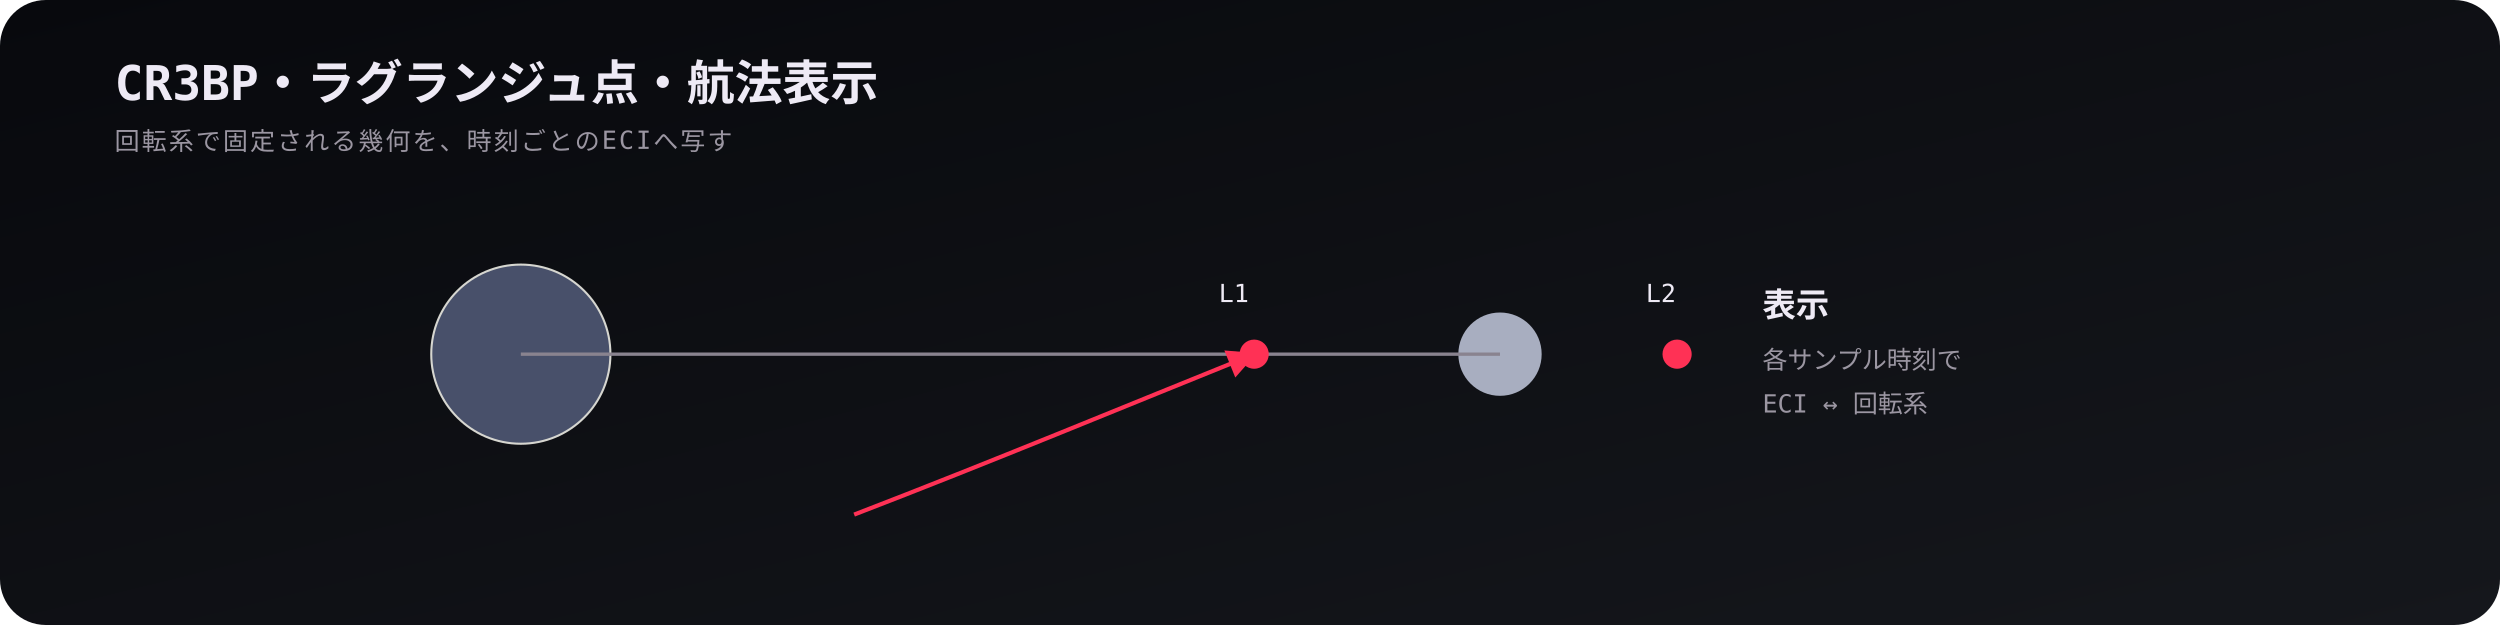
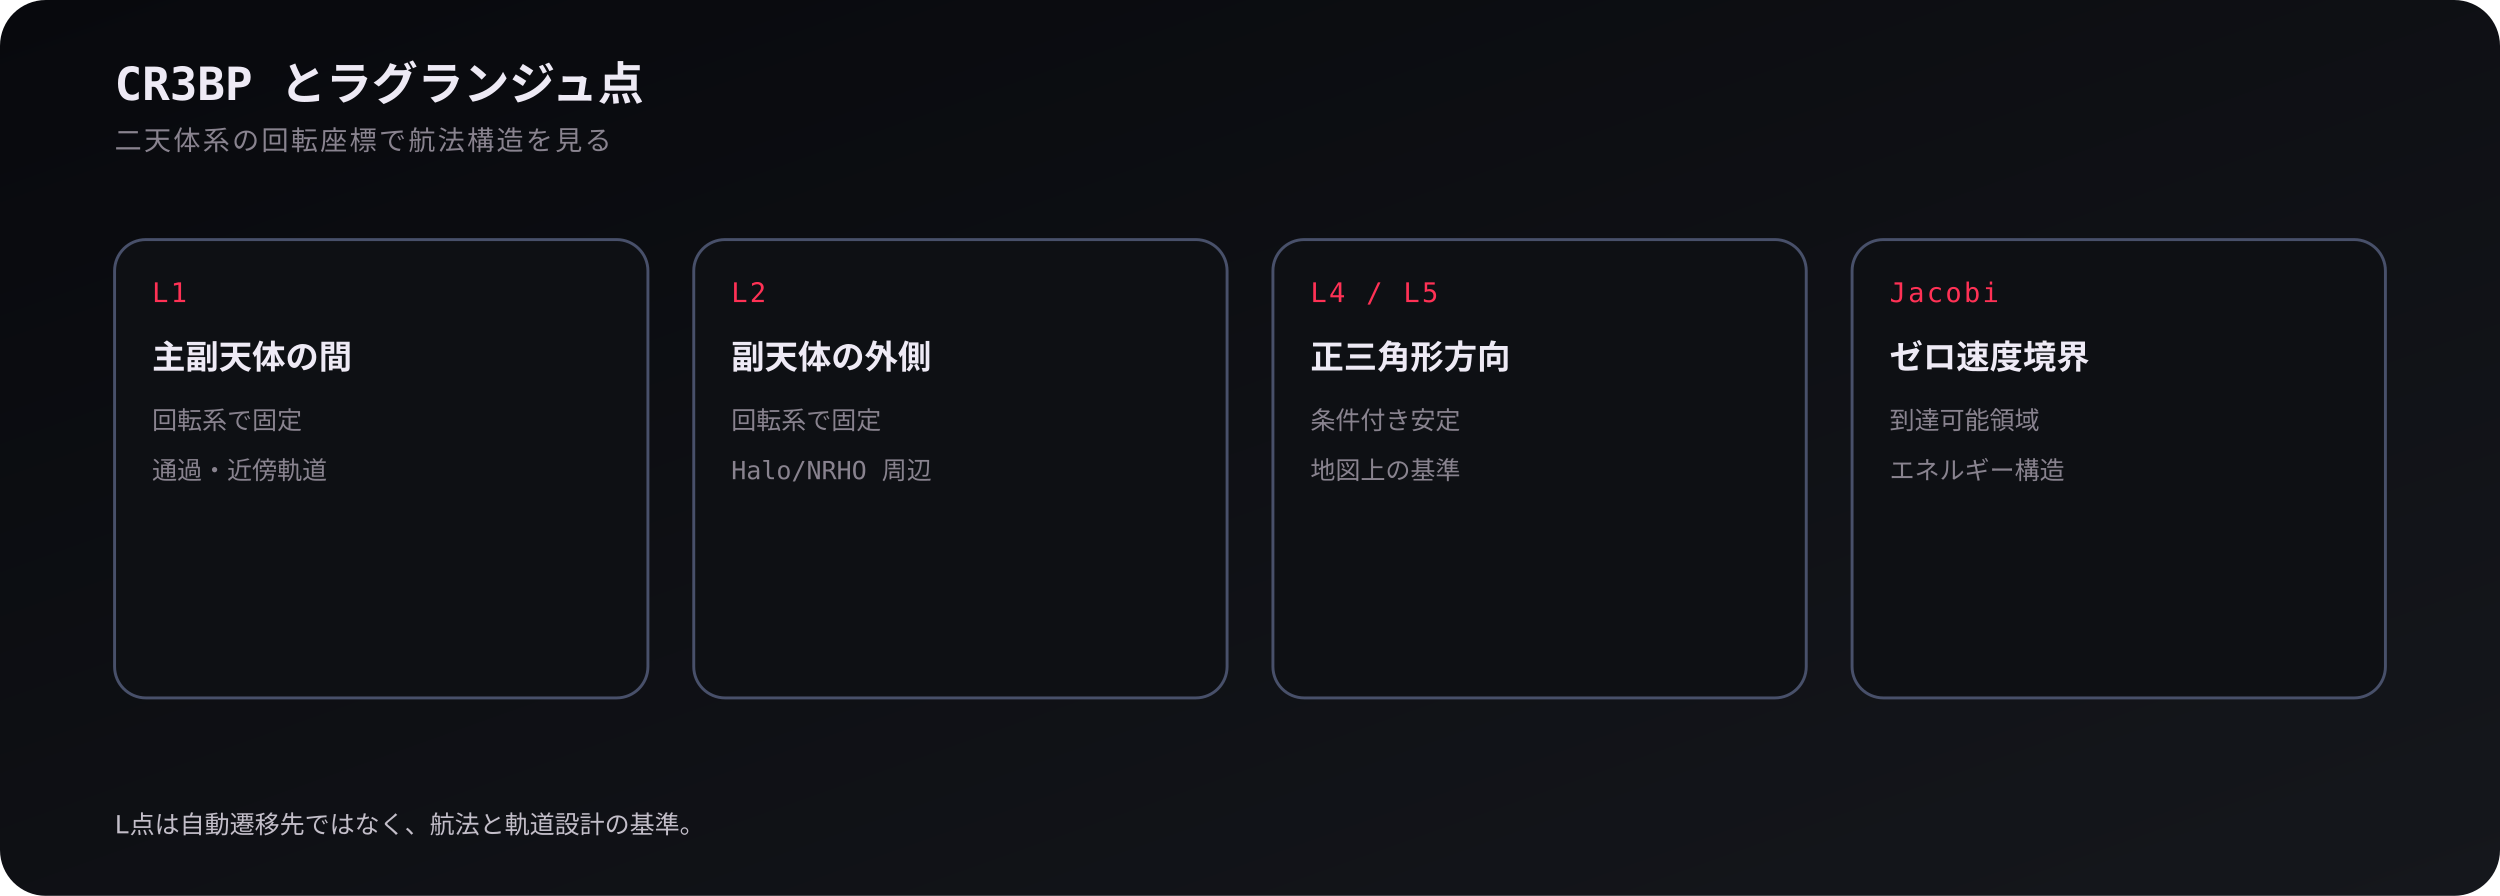
- <svg xmlns="http://www.w3.org/2000/svg" width="1200" height="300" viewBox="0 0 1200 300" role="img">
+ <svg xmlns="http://www.w3.org/2000/svg" width="1200" height="430" viewBox="0 0 1200 430" role="img">
  <defs>
-     <style>
- .s{font-family:system-ui,-apple-system,"Hiragino Sans","Yu Gothic",sans-serif}.m{font-family:ui-monospace,SFMono-Regular,Menlo,Consolas,"Yu Gothic",monospace}
- .t{fill:#eeeaf5}.d{fill:#9b96a2}.a{fill:#ff3155}.b{fill:#3478ff}.box{fill:#0e1014;stroke:#48506a;stroke-width:1.4}
- .h{font-size:23px;font-weight:700}.k{font-size:12px;letter-spacing:1px}.v{font-size:16px;font-weight:650}.sm{font-size:12px}
- .line{fill:none;stroke:#89838f;stroke-width:1.6}.acc{fill:none;stroke:#ff3155;stroke-width:2}.sig{fill:none;stroke:#3478ff;stroke-width:2}
- </style>
+     <style>.m{font-family:ui-monospace,SFMono-Regular,Menlo,Consolas,"Yu Gothic",monospace}.sans{font-family:system-ui,-apple-system,"Hiragino Sans","Yu Gothic",sans-serif}.t{fill:#eeeaf5}.b{fill:#c3bec9}.d{fill:#89838f}.a{fill:#ff3155}.box{fill:#0e1014;stroke:#48506a;stroke-width:1.4}.accent{fill:none;stroke:#ff3155;stroke-width:2}.h{font-size:22px;font-weight:700}.k{font-size:13px;letter-spacing:1.1px}.v{font-size:16px;font-weight:600}.sm{font-size:12px}</style>
    <linearGradient id="bg" x1="0" y1="0" x2="1" y2="1">
      <stop stop-color="#08090d" />
      <stop offset="1" stop-color="#15171c" />
    </linearGradient>
-     <marker id="r" viewBox="0 0 10 10" refX="9" refY="5" markerWidth="7" markerHeight="7" orient="auto">
+     <marker id="arrR" viewBox="0 0 10 10" refX="9" refY="5" markerWidth="7" markerHeight="7" orient="auto">
      <path d="M0 0L10 5 0 10Z" fill="#ff3155" />
    </marker>
-     <marker id="u" viewBox="0 0 10 10" refX="9" refY="5" markerWidth="7" markerHeight="7" orient="auto">
-       <path d="M0 0L10 5 0 10Z" fill="#3478ff" />
-     </marker>
  </defs>
-   <rect width="1200" height="300" rx="22" fill="url(#bg)" />
-   <text x="55" y="48" class="m t h">CR3BP・ラグランジュ点・航法表示</text>
-   <text x="55" y="72" class="m d k">回転系で固定される幾何を、時刻ごとのECIへ写す</text>
-   <circle cx="250" cy="170" r="43" fill="#48506a" stroke="#d6d6d0" />
-   <circle cx="720" cy="170" r="20" fill="#a8aec0" />
-   <path d="M250 170H720" class="line" />
-   <circle cx="602" cy="170" r="7" fill="#ff3155" />
-   <circle cx="805" cy="170" r="7" fill="#ff3155" />
-   <text x="585" y="145" class="m t sm">L1</text>
-   <text x="790" y="145" class="m t sm">L2</text>
-   <path d="M410 247C475 222 540 195 602 170" class="acc" marker-end="url(#r)" />
-   <text x="846" y="152" class="s t v">表示</text>
-   <text x="846" y="177" class="m d sm">各サンプル時刻で</text>
-   <text x="846" y="198" class="m d sm">ECI ↔ 回転系</text>
+   <rect width="1200" height="430" rx="22" fill="url(#bg)" />
+   <text x="55" y="48" class="m t h">CR3BP とラグランジュ点</text>
+   <text x="55" y="72" class="m d k">二天体系の回転座標で航法構造を見る</text>
+   <g transform="translate(55.0 115)">
+     <rect width="256.0" height="220" rx="15" class="box" />
+     <text x="18" y="30" class="m a k">L1</text>
+     <text x="18" y="62" class="sans t v">主副天体の間</text>
+     <text x="18" y="91" class="m d sm">回転系で固定</text>
+     <text x="18" y="115" class="m d sm">通過・近傍軌道</text>
+   </g>
+   <g transform="translate(333.0 115)">
+     <rect width="256.0" height="220" rx="15" class="box" />
+     <text x="18" y="30" class="m a k">L2</text>
+     <text x="18" y="62" class="sans t v">副天体の外側</text>
+     <text x="18" y="91" class="m d sm">回転系で固定</text>
+     <text x="18" y="115" class="m d sm">Halo/NRHO 周辺</text>
+   </g>
+   <g transform="translate(611.0 115)">
+     <rect width="256.0" height="220" rx="15" class="box" />
+     <text x="18" y="30" class="m a k">L4 / L5</text>
+     <text x="18" y="62" class="sans t v">正三角形方向</text>
+     <text x="18" y="91" class="m d sm">条件付き安定</text>
+     <text x="18" y="115" class="m d sm">地図上の基準</text>
+   </g>
+   <g transform="translate(889.0 115)">
+     <rect width="256.0" height="220" rx="15" class="box" />
+     <text x="18" y="30" class="m a k">Jacobi</text>
+     <text x="18" y="62" class="sans t v">ゼロ速度境界</text>
+     <text x="18" y="91" class="m d sm">到達可能領域</text>
+     <text x="18" y="115" class="m d sm">エネルギー構造</text>
+   </g>
+   <text x="55" y="400" class="m b sm">L点は自動遷移先ではなく、航法と軌道設計の基準。</text>
</svg>
